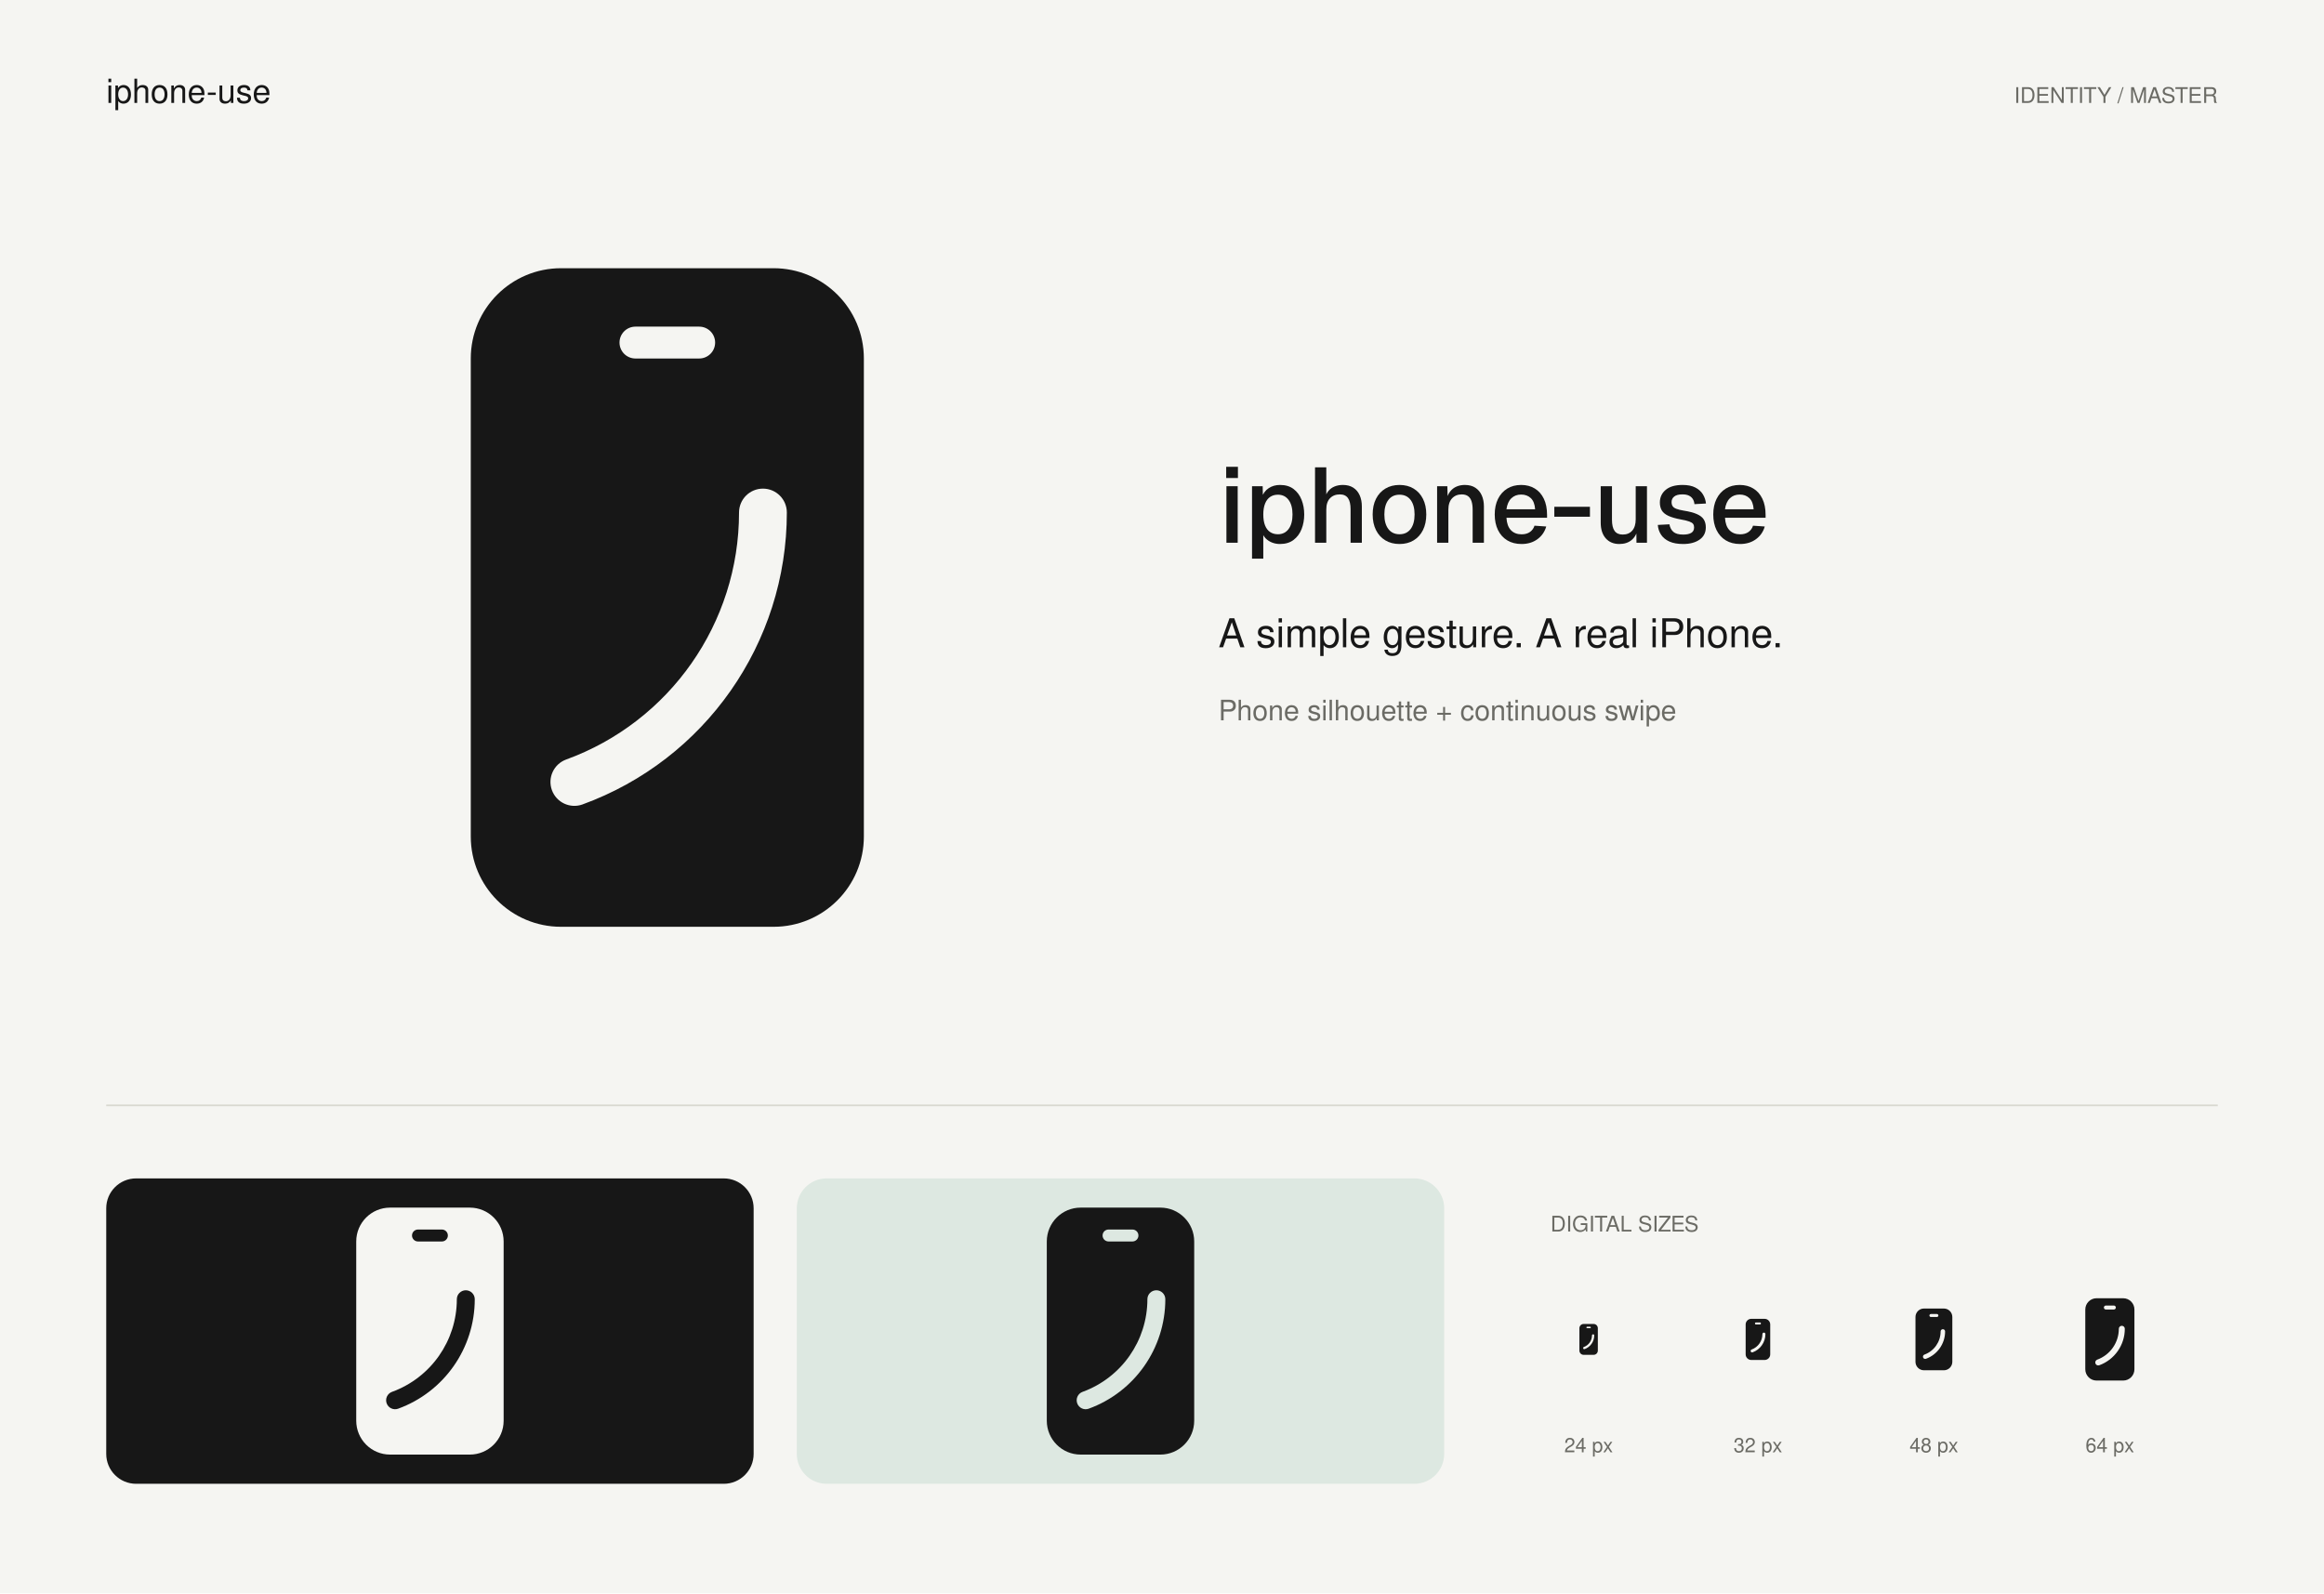
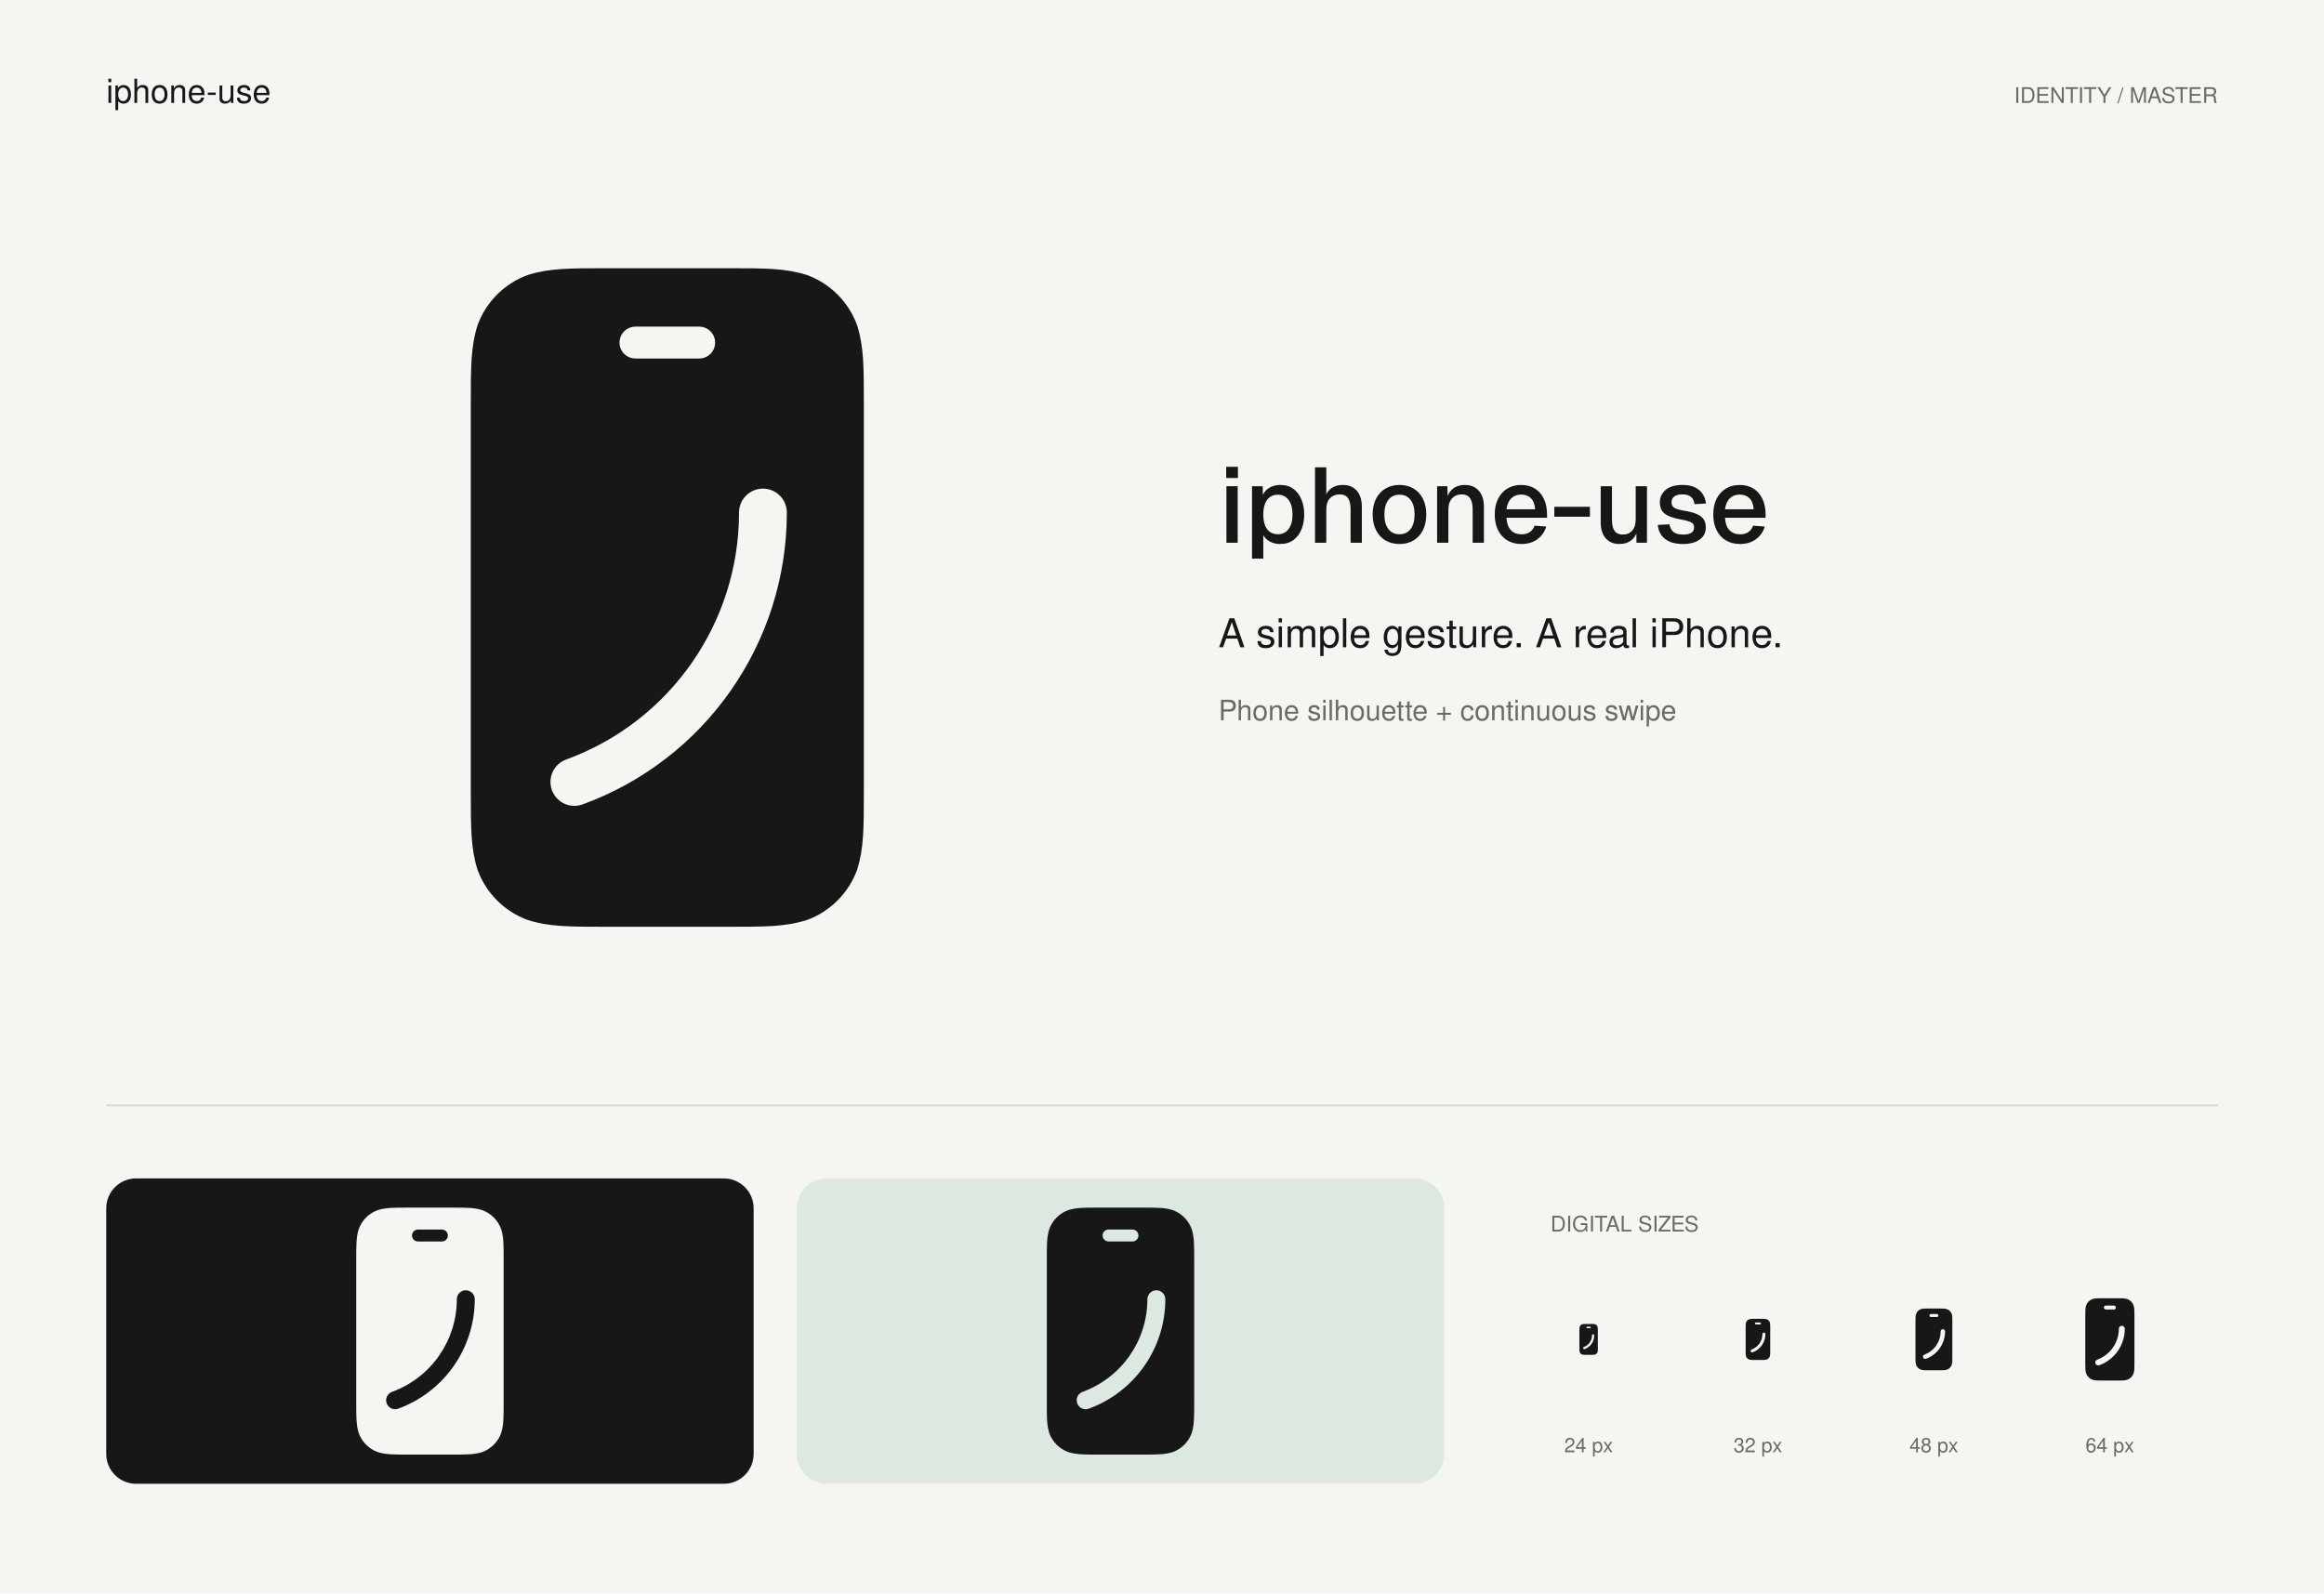
<svg xmlns="http://www.w3.org/2000/svg" width="1400" height="960" viewBox="0 0 1400 960" role="img" aria-label="iphone-use final identity">
  <rect width="1400" height="960" fill="#F5F5F2" />
  <text x="64" y="62" font-family="Helvetica,Arial,sans-serif" font-size="20" fill="#171717" text-anchor="start">iphone-use</text>
  <text x="1336" y="62" font-family="Helvetica,Arial,sans-serif" font-size="13" fill="#6B6B65" text-anchor="end">IDENTITY / MASTER</text>
-   <path d="M60 18 H100 A17 17 0 0 1 117 35 V125 A17 17 0 0 1 100 142 H60 A17 17 0 0 1 43 125 V35 A17 17 0 0 1 60 18 Z M74 29 H86 A3 3 0 0 1 89 32 V32 A3 3 0 0 1 86 35 H74 A3 3 0 0 1 71 32 V32 A3 3 0 0 1 74 29 Z M102.5 64 A58.5 58.5 0 0 1 64.008 118.972 A4.5 4.5 0 0 1 60.93 110.515 A49.5 49.5 0 0 0 93.5 64 A4.5 4.5 0 0 1 102.5 64 Z" fill="#171717" fill-rule="evenodd" transform="translate(146 104) scale(3.2)" />
+   <path d="M91.013 18 C98.496 18 102.237 18 106.265 19.273 C110.662 20.874 114.126 24.338 115.727 28.735 C117 32.763 117 36.504 117 43.987 L117 116.013 C117 123.496 117 127.237 115.727 131.265 C114.126 135.662 110.662 139.126 106.265 140.727 C102.237 142 98.496 142 91.013 142 L68.987 142 C61.504 142 57.763 142 53.735 140.727 C49.338 139.126 45.874 135.662 44.273 131.265 C43 127.237 43 123.496 43 116.013 L43 43.987 C43 36.504 43 32.763 44.273 28.735 C45.874 24.338 49.338 20.874 53.735 19.273 C57.763 18 61.504 18 68.987 18 Z M74 29 H86 A3 3 0 0 1 89 32 V32 A3 3 0 0 1 86 35 H74 A3 3 0 0 1 71 32 V32 A3 3 0 0 1 74 29 Z M102.5 64 A58.5 58.5 0 0 1 64.008 118.972 A4.5 4.5 0 0 1 60.93 110.515 A49.5 49.5 0 0 0 93.5 64 A4.5 4.5 0 0 1 102.5 64 Z" fill="#171717" fill-rule="evenodd" transform="translate(146 104) scale(3.2)" />
  <g transform="translate(734 327) scale(1.6)">
    <g fill="#171717" transform="translate(0 0)">
      <path d="M3.008 0V-21.28H7.248V0ZM2.92 -24.368V-28.592H7.336V-24.368Z" />
      <path d="M12.648 6V-21.28H16.656L16.752 -16.728L16.264 -16.96Q17.064 -19.312 18.904 -20.536Q20.744 -21.76 23.176 -21.76Q26.28 -21.76 28.296 -20.224Q30.312 -18.688 31.304 -16.164Q32.296 -13.64 32.296 -10.64Q32.296 -7.648 31.3 -5.12Q30.304 -2.592 28.284 -1.056Q26.264 0.48 23.16 0.48Q21.544 0.48 20.144 -0.084Q18.744 -0.648 17.764 -1.664Q16.784 -2.68 16.4 -4.064L16.888 -4.544V6ZM22.4 -3.192Q24.944 -3.192 26.416 -5.164Q27.888 -7.136 27.888 -10.64Q27.888 -14.144 26.416 -16.116Q24.944 -18.088 22.4 -18.088Q20.704 -18.088 19.472 -17.256Q18.24 -16.424 17.564 -14.76Q16.888 -13.096 16.888 -10.64Q16.888 -8.184 17.548 -6.52Q18.208 -4.856 19.456 -4.024Q20.704 -3.192 22.4 -3.192Z" />
      <path d="M36.368 0V-28.4H40.608V-16.496L40.08 -16.544Q40.448 -18.344 41.404 -19.492Q42.36 -20.64 43.764 -21.2Q45.168 -21.76 46.848 -21.76Q49.168 -21.76 50.76 -20.736Q52.352 -19.712 53.172 -17.884Q53.992 -16.056 53.992 -13.688V0H49.752V-12.576Q49.752 -15.424 48.768 -16.812Q47.784 -18.2 45.712 -18.2Q43.392 -18.2 42 -16.744Q40.608 -15.288 40.608 -12.496V0Z" />
      <path d="M68.176 0.48Q65.136 0.48 62.852 -0.888Q60.568 -2.256 59.316 -4.764Q58.064 -7.272 58.064 -10.64Q58.064 -14.04 59.316 -16.528Q60.568 -19.016 62.852 -20.388Q65.136 -21.76 68.176 -21.76Q71.216 -21.76 73.484 -20.388Q75.752 -19.016 77.004 -16.528Q78.256 -14.04 78.256 -10.64Q78.256 -7.272 77.004 -4.764Q75.752 -2.256 73.484 -0.888Q71.216 0.48 68.176 0.48ZM68.176 -3.192Q70.872 -3.192 72.36 -5.168Q73.848 -7.144 73.848 -10.64Q73.848 -14.128 72.36 -16.108Q70.872 -18.088 68.176 -18.088Q65.48 -18.088 63.976 -16.108Q62.472 -14.128 62.472 -10.64Q62.472 -7.144 63.976 -5.168Q65.48 -3.192 68.176 -3.192Z" />
      <path d="M82.328 0V-21.28H86.184L86.344 -15.584L85.832 -15.888Q86.2 -17.944 87.196 -19.236Q88.192 -20.528 89.628 -21.144Q91.064 -21.76 92.744 -21.76Q95.144 -21.76 96.74 -20.704Q98.336 -19.648 99.144 -17.828Q99.952 -16.008 99.952 -13.688V0H95.712V-12.384Q95.712 -14.264 95.308 -15.556Q94.904 -16.848 93.996 -17.524Q93.088 -18.2 91.6 -18.2Q89.352 -18.2 87.96 -16.712Q86.568 -15.224 86.568 -12.384V0Z" />
      <path d="M114.112 0.48Q111.016 0.48 108.752 -0.888Q106.488 -2.256 105.256 -4.764Q104.024 -7.272 104.024 -10.64Q104.024 -14.008 105.256 -16.496Q106.488 -18.984 108.72 -20.372Q110.952 -21.76 113.984 -21.76Q116.888 -21.76 119.092 -20.428Q121.296 -19.096 122.512 -16.576Q123.728 -14.056 123.728 -10.48V-9.408H108.44Q108.616 -6.296 110.116 -4.732Q111.616 -3.168 114.144 -3.168Q116.04 -3.168 117.276 -4.04Q118.512 -4.912 119 -6.416L123.416 -6.112Q122.568 -3.144 120.104 -1.332Q117.64 0.48 114.112 0.48ZM108.44 -12.608H119.232Q119.032 -15.448 117.608 -16.796Q116.184 -18.144 113.984 -18.144Q111.736 -18.144 110.276 -16.736Q108.816 -15.328 108.44 -12.608Z" />
      <path d="M126.464 -9.792V-13.536H139.872V-9.792Z" />
      <path d="M150.92 0.48Q147.712 0.48 145.82 -1.66Q143.928 -3.8 143.928 -7.584V-21.28H148.168V-8.672Q148.168 -5.792 149.16 -4.436Q150.152 -3.08 152.216 -3.08Q154.512 -3.08 155.808 -4.58Q157.104 -6.08 157.104 -8.816V-21.28H161.344V0H157.392L157.336 -5.552L157.928 -5.312Q157.352 -2.504 155.552 -1.012Q153.752 0.48 150.92 0.48Z" />
      <path d="M174.968 0.48Q171.872 0.48 169.812 -0.444Q167.752 -1.368 166.668 -2.992Q165.584 -4.616 165.424 -6.704L169.8 -6.936Q170.104 -5.144 171.268 -4.108Q172.432 -3.072 174.976 -3.072Q176.952 -3.072 178.02 -3.716Q179.088 -4.36 179.088 -5.76Q179.088 -6.544 178.728 -7.064Q178.368 -7.584 177.316 -7.976Q176.264 -8.368 174.232 -8.736Q171.136 -9.304 169.38 -10.136Q167.624 -10.968 166.912 -12.188Q166.2 -13.408 166.2 -15.152Q166.2 -18.072 168.4 -19.916Q170.6 -21.76 174.744 -21.76Q177.688 -21.76 179.564 -20.784Q181.44 -19.808 182.408 -18.212Q183.376 -16.616 183.56 -14.768L179.208 -14.528Q179.144 -15.528 178.66 -16.368Q178.176 -17.208 177.216 -17.708Q176.256 -18.208 174.664 -18.208Q172.616 -18.208 171.612 -17.404Q170.608 -16.6 170.608 -15.328Q170.608 -14.376 171.004 -13.768Q171.4 -13.16 172.392 -12.776Q173.384 -12.392 175.096 -12.104Q178.304 -11.6 180.144 -10.784Q181.984 -9.968 182.74 -8.748Q183.496 -7.528 183.496 -5.792Q183.496 -2.8 181.14 -1.16Q178.784 0.48 174.968 0.48Z" />
      <path d="M196.392 0.48Q193.296 0.48 191.032 -0.888Q188.768 -2.256 187.536 -4.764Q186.304 -7.272 186.304 -10.64Q186.304 -14.008 187.536 -16.496Q188.768 -18.984 191 -20.372Q193.232 -21.76 196.264 -21.76Q199.168 -21.76 201.372 -20.428Q203.576 -19.096 204.792 -16.576Q206.008 -14.056 206.008 -10.48V-9.408H190.72Q190.896 -6.296 192.396 -4.732Q193.896 -3.168 196.424 -3.168Q198.32 -3.168 199.556 -4.04Q200.792 -4.912 201.28 -6.416L205.696 -6.112Q204.848 -3.144 202.384 -1.332Q199.92 0.48 196.392 0.48ZM190.72 -12.608H201.512Q201.312 -15.448 199.888 -16.796Q198.464 -18.144 196.264 -18.144Q194.016 -18.144 192.556 -16.736Q191.096 -15.328 190.72 -12.608Z" />
    </g>
  </g>
  <text x="734" y="390" font-family="Helvetica,Arial,sans-serif" font-size="24" fill="#171717" text-anchor="start">A simple gesture. A real iPhone.</text>
  <text x="734" y="434" font-family="Helvetica,Arial,sans-serif" font-size="17" fill="#6B6B65" text-anchor="start">Phone silhouette + continuous swipe</text>
  <path d="M64 666 H1336" stroke="#D8D8D0" />
  <rect x="64" y="710" width="390" height="184" rx="18" fill="#171717" />
-   <path d="M60 18 H100 A17 17 0 0 1 117 35 V125 A17 17 0 0 1 100 142 H60 A17 17 0 0 1 43 125 V35 A17 17 0 0 1 60 18 Z M74 29 H86 A3 3 0 0 1 89 32 V32 A3 3 0 0 1 86 35 H74 A3 3 0 0 1 71 32 V32 A3 3 0 0 1 74 29 Z M102.5 64 A58.5 58.5 0 0 1 64.008 118.972 A4.5 4.5 0 0 1 60.93 110.515 A49.5 49.5 0 0 0 93.5 64 A4.5 4.5 0 0 1 102.5 64 Z" fill="#F5F5F2" fill-rule="evenodd" transform="translate(163 706) scale(1.2)" />
+   <path d="M91.013 18 C98.496 18 102.237 18 106.265 19.273 C110.662 20.874 114.126 24.338 115.727 28.735 C117 32.763 117 36.504 117 43.987 L117 116.013 C117 123.496 117 127.237 115.727 131.265 C114.126 135.662 110.662 139.126 106.265 140.727 C102.237 142 98.496 142 91.013 142 L68.987 142 C61.504 142 57.763 142 53.735 140.727 C49.338 139.126 45.874 135.662 44.273 131.265 C43 127.237 43 123.496 43 116.013 L43 43.987 C43 36.504 43 32.763 44.273 28.735 C45.874 24.338 49.338 20.874 53.735 19.273 C57.763 18 61.504 18 68.987 18 Z M74 29 H86 A3 3 0 0 1 89 32 V32 A3 3 0 0 1 86 35 H74 A3 3 0 0 1 71 32 V32 A3 3 0 0 1 74 29 Z M102.5 64 A58.5 58.5 0 0 1 64.008 118.972 A4.5 4.5 0 0 1 60.93 110.515 A49.5 49.5 0 0 0 93.5 64 A4.5 4.5 0 0 1 102.5 64 Z" fill="#F5F5F2" fill-rule="evenodd" transform="translate(163 706) scale(1.2)" />
  <rect x="480" y="710" width="390" height="184" rx="18" fill="#DDE8E1" />
-   <path d="M60 18 H100 A17 17 0 0 1 117 35 V125 A17 17 0 0 1 100 142 H60 A17 17 0 0 1 43 125 V35 A17 17 0 0 1 60 18 Z M74 29 H86 A3 3 0 0 1 89 32 V32 A3 3 0 0 1 86 35 H74 A3 3 0 0 1 71 32 V32 A3 3 0 0 1 74 29 Z M102.5 64 A58.5 58.5 0 0 1 64.008 118.972 A4.5 4.5 0 0 1 60.93 110.515 A49.5 49.5 0 0 0 93.5 64 A4.5 4.5 0 0 1 102.5 64 Z" fill="#171717" fill-rule="evenodd" transform="translate(579 706) scale(1.2)" />
+   <path d="M91.013 18 C98.496 18 102.237 18 106.265 19.273 C110.662 20.874 114.126 24.338 115.727 28.735 C117 32.763 117 36.504 117 43.987 L117 116.013 C117 123.496 117 127.237 115.727 131.265 C114.126 135.662 110.662 139.126 106.265 140.727 C102.237 142 98.496 142 91.013 142 L68.987 142 C61.504 142 57.763 142 53.735 140.727 C49.338 139.126 45.874 135.662 44.273 131.265 C43 127.237 43 123.496 43 116.013 L43 43.987 C43 36.504 43 32.763 44.273 28.735 C45.874 24.338 49.338 20.874 53.735 19.273 C57.763 18 61.504 18 68.987 18 Z M74 29 H86 A3 3 0 0 1 89 32 V32 A3 3 0 0 1 86 35 H74 A3 3 0 0 1 71 32 V32 A3 3 0 0 1 74 29 Z M102.5 64 A58.5 58.5 0 0 1 64.008 118.972 A4.5 4.5 0 0 1 60.93 110.515 A49.5 49.5 0 0 0 93.5 64 A4.5 4.5 0 0 1 102.5 64 Z" fill="#171717" fill-rule="evenodd" transform="translate(579 706) scale(1.2)" />
  <text x="934" y="742" font-family="Helvetica,Arial,sans-serif" font-size="13" fill="#6B6B65" text-anchor="start">DIGITAL SIZES</text>
-   <path d="M60 18 H100 A17 17 0 0 1 117 35 V125 A17 17 0 0 1 100 142 H60 A17 17 0 0 1 43 125 V35 A17 17 0 0 1 60 18 Z M74 29 H86 A3 3 0 0 1 89 32 V32 A3 3 0 0 1 86 35 H74 A3 3 0 0 1 71 32 V32 A3 3 0 0 1 74 29 Z M102.5 64 A58.5 58.5 0 0 1 64.008 118.972 A4.5 4.5 0 0 1 60.93 110.515 A49.5 49.5 0 0 0 93.5 64 A4.5 4.5 0 0 1 102.5 64 Z" fill="#171717" fill-rule="evenodd" transform="translate(945 795.0) scale(0.15)" />
+   <path d="M91.013 18 C98.496 18 102.237 18 106.265 19.273 C110.662 20.874 114.126 24.338 115.727 28.735 C117 32.763 117 36.504 117 43.987 L117 116.013 C117 123.496 117 127.237 115.727 131.265 C114.126 135.662 110.662 139.126 106.265 140.727 C102.237 142 98.496 142 91.013 142 L68.987 142 C61.504 142 57.763 142 53.735 140.727 C49.338 139.126 45.874 135.662 44.273 131.265 C43 127.237 43 123.496 43 116.013 L43 43.987 C43 36.504 43 32.763 44.273 28.735 C45.874 24.338 49.338 20.874 53.735 19.273 C57.763 18 61.504 18 68.987 18 Z M74 29 H86 A3 3 0 0 1 89 32 V32 A3 3 0 0 1 86 35 H74 A3 3 0 0 1 71 32 V32 A3 3 0 0 1 74 29 Z M102.5 64 A58.5 58.5 0 0 1 64.008 118.972 A4.5 4.5 0 0 1 60.93 110.515 A49.5 49.5 0 0 0 93.5 64 A4.5 4.5 0 0 1 102.5 64 Z" fill="#171717" fill-rule="evenodd" transform="translate(945 795.0) scale(0.15)" />
  <text x="957.0" y="875" font-family="Helvetica,Arial,sans-serif" font-size="12" fill="#6B6B65" text-anchor="middle">24 px</text>
-   <path d="M60 18 H100 A17 17 0 0 1 117 35 V125 A17 17 0 0 1 100 142 H60 A17 17 0 0 1 43 125 V35 A17 17 0 0 1 60 18 Z M74 29 H86 A3 3 0 0 1 89 32 V32 A3 3 0 0 1 86 35 H74 A3 3 0 0 1 71 32 V32 A3 3 0 0 1 74 29 Z M102.5 64 A58.5 58.5 0 0 1 64.008 118.972 A4.5 4.5 0 0 1 60.93 110.515 A49.5 49.5 0 0 0 93.5 64 A4.5 4.5 0 0 1 102.5 64 Z" fill="#171717" fill-rule="evenodd" transform="translate(1043 791.0) scale(0.2)" />
+   <path d="M91.013 18 C98.496 18 102.237 18 106.265 19.273 C110.662 20.874 114.126 24.338 115.727 28.735 C117 32.763 117 36.504 117 43.987 L117 116.013 C117 123.496 117 127.237 115.727 131.265 C114.126 135.662 110.662 139.126 106.265 140.727 C102.237 142 98.496 142 91.013 142 L68.987 142 C61.504 142 57.763 142 53.735 140.727 C49.338 139.126 45.874 135.662 44.273 131.265 C43 127.237 43 123.496 43 116.013 L43 43.987 C43 36.504 43 32.763 44.273 28.735 C45.874 24.338 49.338 20.874 53.735 19.273 C57.763 18 61.504 18 68.987 18 Z M74 29 H86 A3 3 0 0 1 89 32 V32 A3 3 0 0 1 86 35 H74 A3 3 0 0 1 71 32 V32 A3 3 0 0 1 74 29 Z M102.5 64 A58.5 58.5 0 0 1 64.008 118.972 A4.5 4.5 0 0 1 60.93 110.515 A49.5 49.5 0 0 0 93.5 64 A4.5 4.5 0 0 1 102.5 64 Z" fill="#171717" fill-rule="evenodd" transform="translate(1043 791.0) scale(0.2)" />
  <text x="1059.0" y="875" font-family="Helvetica,Arial,sans-serif" font-size="12" fill="#6B6B65" text-anchor="middle">32 px</text>
-   <path d="M60 18 H100 A17 17 0 0 1 117 35 V125 A17 17 0 0 1 100 142 H60 A17 17 0 0 1 43 125 V35 A17 17 0 0 1 60 18 Z M74 29 H86 A3 3 0 0 1 89 32 V32 A3 3 0 0 1 86 35 H74 A3 3 0 0 1 71 32 V32 A3 3 0 0 1 74 29 Z M102.5 64 A58.5 58.5 0 0 1 64.008 118.972 A4.5 4.5 0 0 1 60.93 110.515 A49.5 49.5 0 0 0 93.5 64 A4.5 4.5 0 0 1 102.5 64 Z" fill="#171717" fill-rule="evenodd" transform="translate(1141 783.0) scale(0.3)" />
+   <path d="M91.013 18 C98.496 18 102.237 18 106.265 19.273 C110.662 20.874 114.126 24.338 115.727 28.735 C117 32.763 117 36.504 117 43.987 L117 116.013 C117 123.496 117 127.237 115.727 131.265 C114.126 135.662 110.662 139.126 106.265 140.727 C102.237 142 98.496 142 91.013 142 L68.987 142 C61.504 142 57.763 142 53.735 140.727 C49.338 139.126 45.874 135.662 44.273 131.265 C43 127.237 43 123.496 43 116.013 L43 43.987 C43 36.504 43 32.763 44.273 28.735 C45.874 24.338 49.338 20.874 53.735 19.273 C57.763 18 61.504 18 68.987 18 Z M74 29 H86 A3 3 0 0 1 89 32 V32 A3 3 0 0 1 86 35 H74 A3 3 0 0 1 71 32 V32 A3 3 0 0 1 74 29 Z M102.5 64 A58.5 58.5 0 0 1 64.008 118.972 A4.5 4.5 0 0 1 60.93 110.515 A49.5 49.5 0 0 0 93.5 64 A4.5 4.5 0 0 1 102.5 64 Z" fill="#171717" fill-rule="evenodd" transform="translate(1141 783.0) scale(0.3)" />
  <text x="1165.0" y="875" font-family="Helvetica,Arial,sans-serif" font-size="12" fill="#6B6B65" text-anchor="middle">48 px</text>
-   <path d="M60 18 H100 A17 17 0 0 1 117 35 V125 A17 17 0 0 1 100 142 H60 A17 17 0 0 1 43 125 V35 A17 17 0 0 1 60 18 Z M74 29 H86 A3 3 0 0 1 89 32 V32 A3 3 0 0 1 86 35 H74 A3 3 0 0 1 71 32 V32 A3 3 0 0 1 74 29 Z M102.5 64 A58.5 58.5 0 0 1 64.008 118.972 A4.5 4.5 0 0 1 60.93 110.515 A49.5 49.5 0 0 0 93.5 64 A4.5 4.5 0 0 1 102.5 64 Z" fill="#171717" fill-rule="evenodd" transform="translate(1239 775.0) scale(0.4)" />
+   <path d="M91.013 18 C98.496 18 102.237 18 106.265 19.273 C110.662 20.874 114.126 24.338 115.727 28.735 C117 32.763 117 36.504 117 43.987 L117 116.013 C117 123.496 117 127.237 115.727 131.265 C114.126 135.662 110.662 139.126 106.265 140.727 C102.237 142 98.496 142 91.013 142 L68.987 142 C61.504 142 57.763 142 53.735 140.727 C49.338 139.126 45.874 135.662 44.273 131.265 C43 127.237 43 123.496 43 116.013 L43 43.987 C43 36.504 43 32.763 44.273 28.735 C45.874 24.338 49.338 20.874 53.735 19.273 C57.763 18 61.504 18 68.987 18 Z M74 29 H86 A3 3 0 0 1 89 32 V32 A3 3 0 0 1 86 35 H74 A3 3 0 0 1 71 32 V32 A3 3 0 0 1 74 29 Z M102.5 64 A58.5 58.5 0 0 1 64.008 118.972 A4.5 4.5 0 0 1 60.93 110.515 A49.5 49.5 0 0 0 93.5 64 A4.5 4.5 0 0 1 102.5 64 Z" fill="#171717" fill-rule="evenodd" transform="translate(1239 775.0) scale(0.4)" />
  <text x="1271.0" y="875" font-family="Helvetica,Arial,sans-serif" font-size="12" fill="#6B6B65" text-anchor="middle">64 px</text>
</svg>
